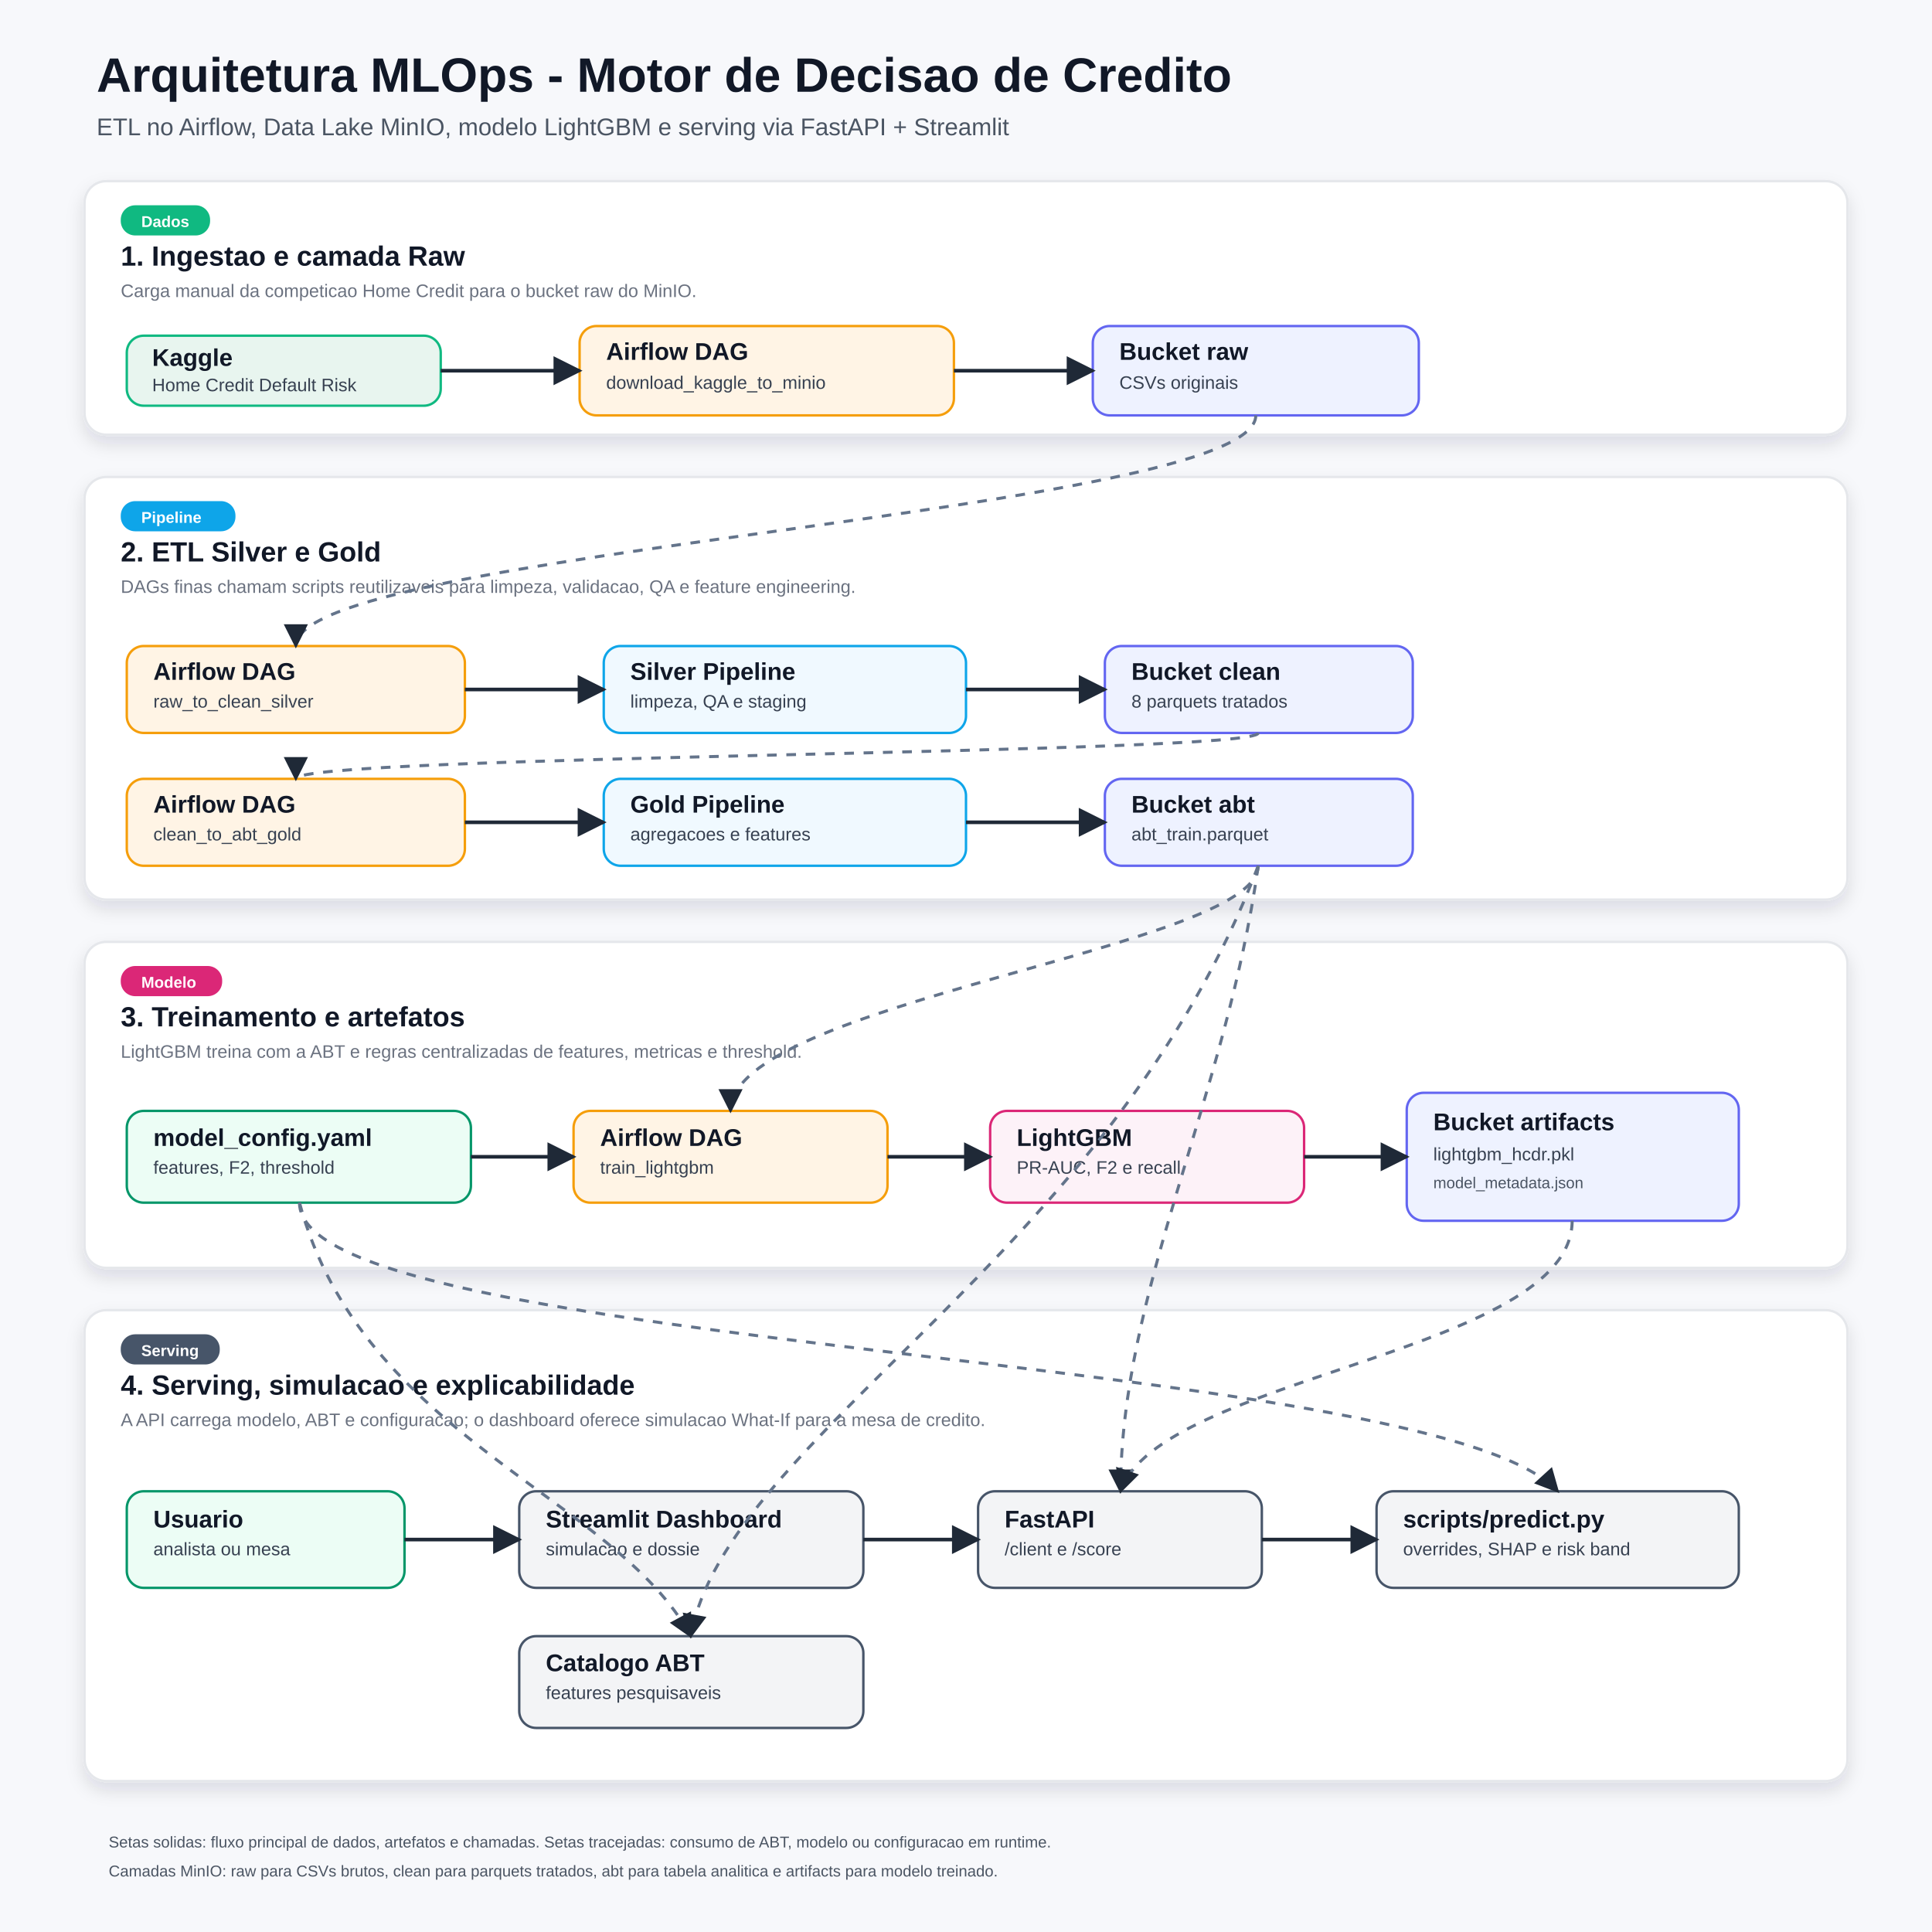
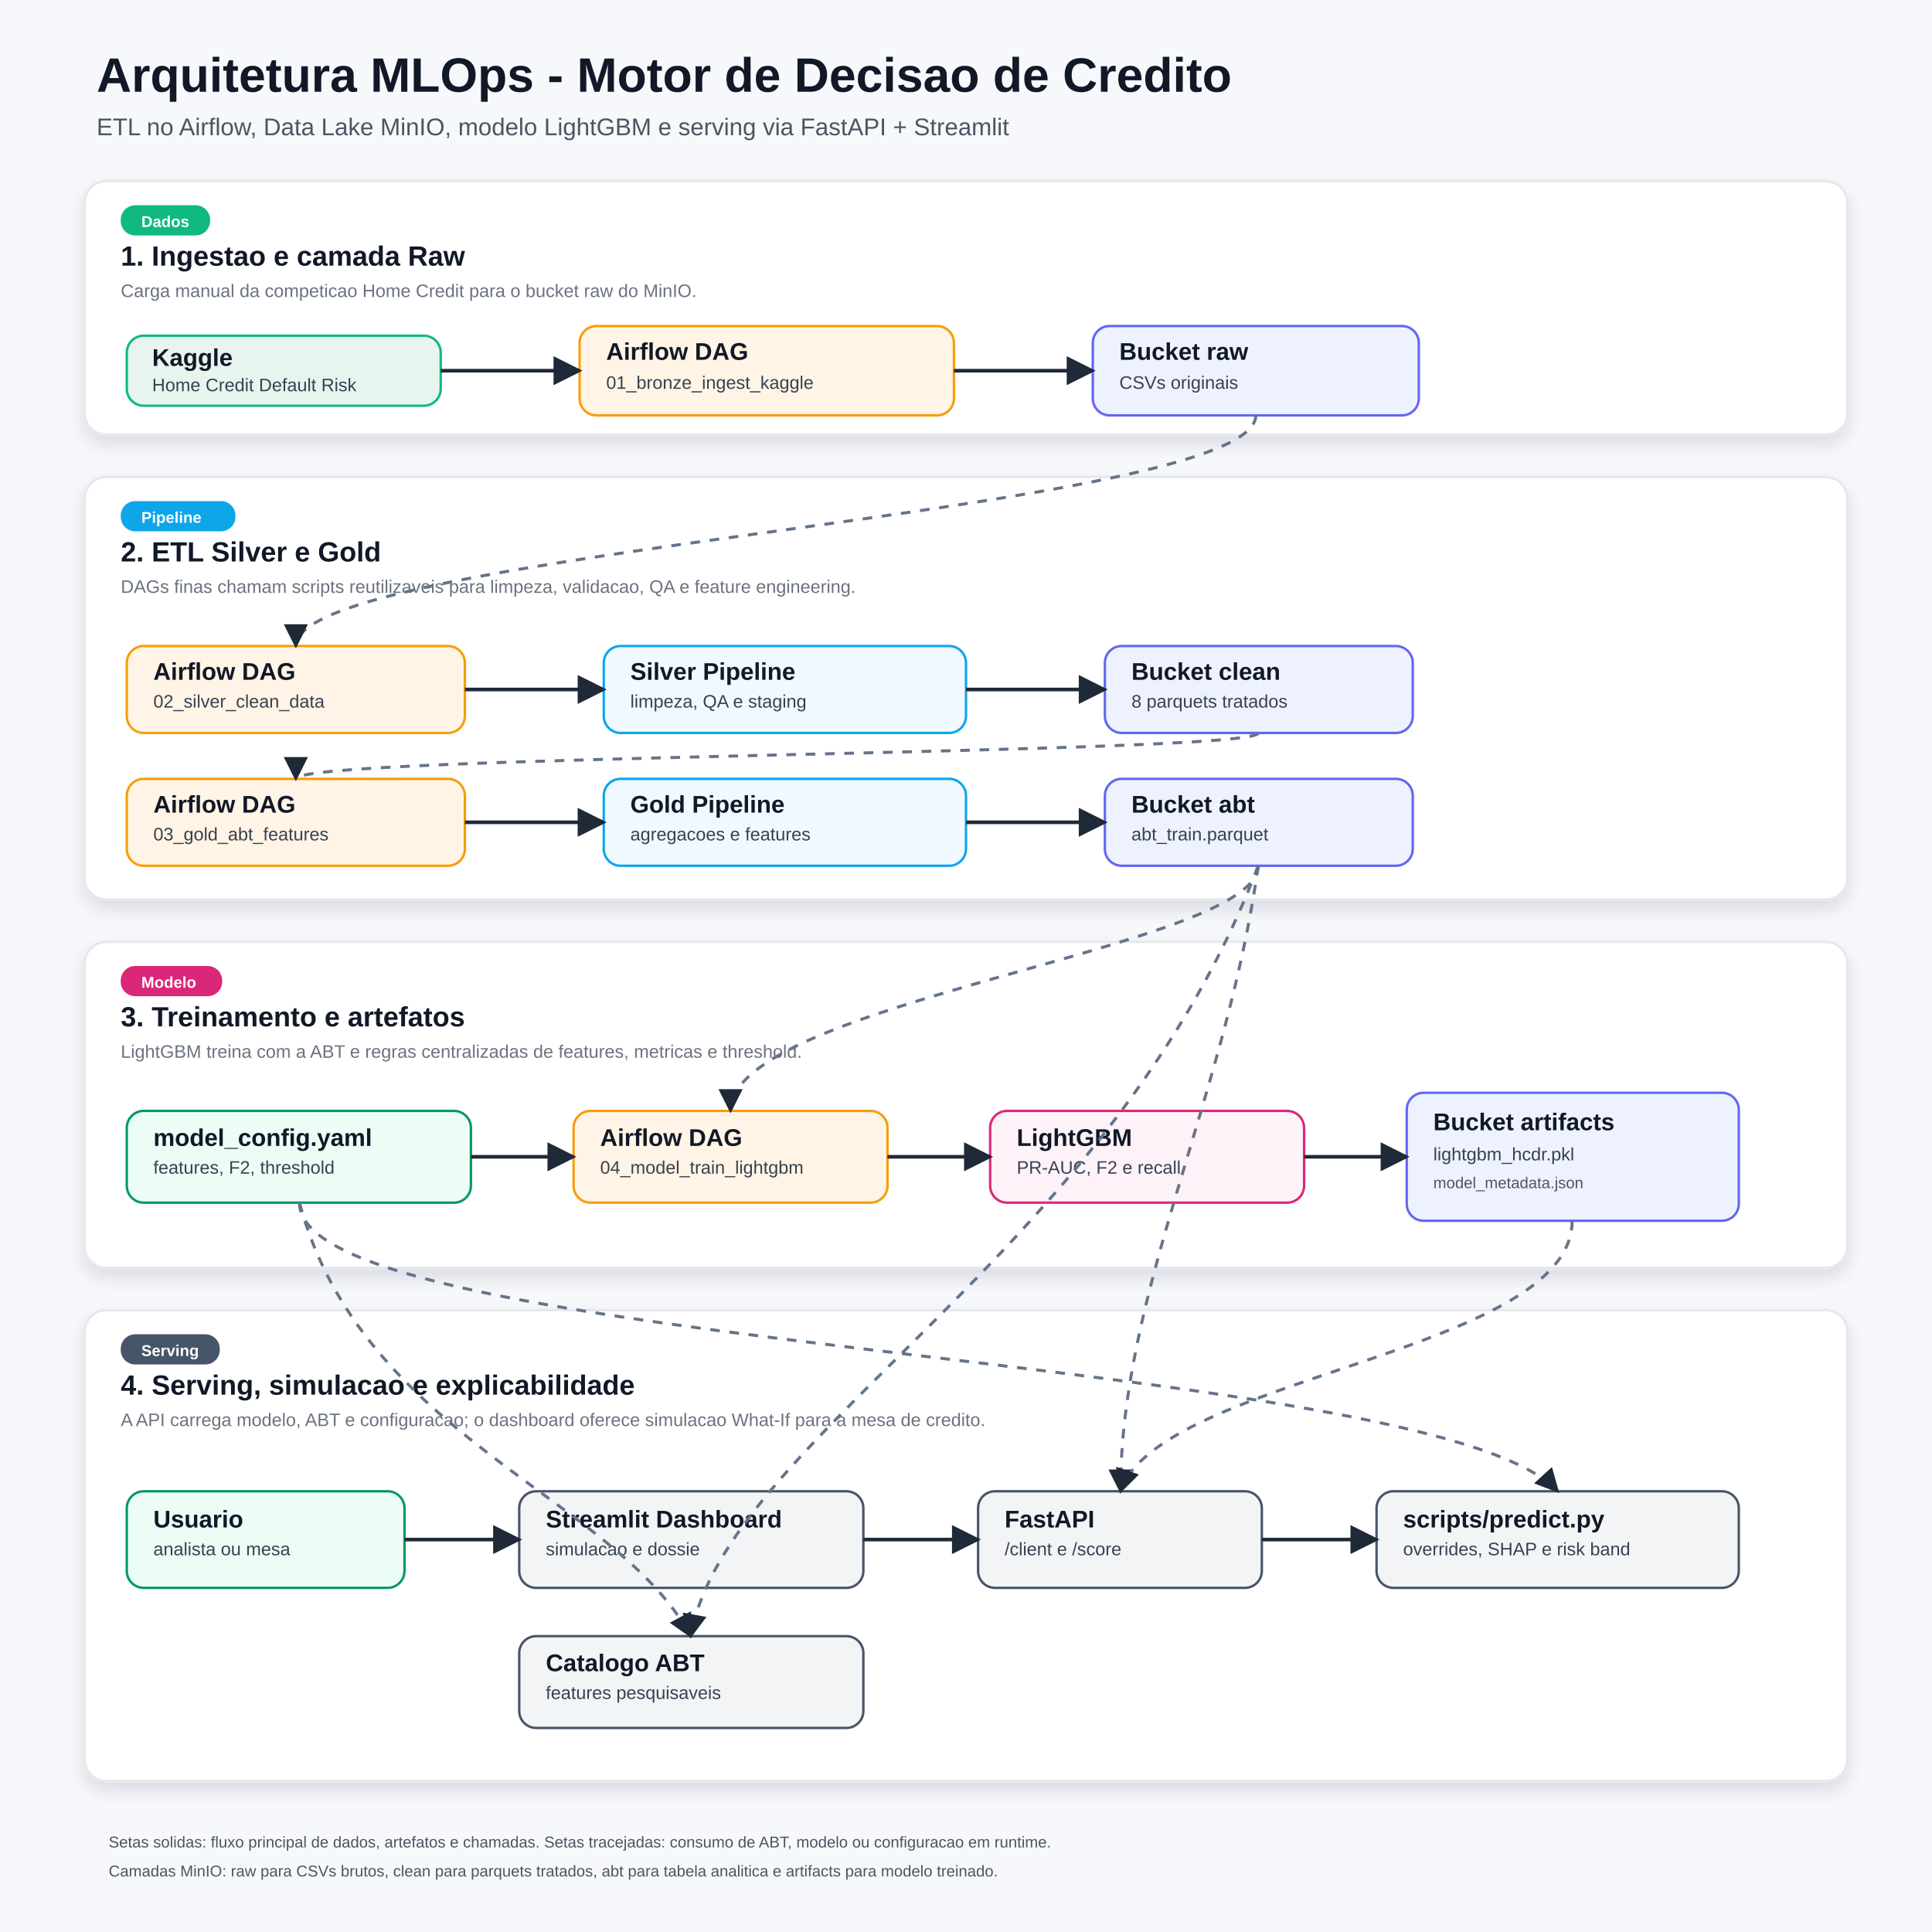
<svg xmlns="http://www.w3.org/2000/svg" width="1600" height="1600" viewBox="0 0 1600 1600" role="img" aria-labelledby="title desc">
  <defs>
    <marker id="arrow" viewBox="0 0 10 10" refX="9" refY="5" markerWidth="8" markerHeight="8" orient="auto-start-reverse">
      <path d="M 0 0 L 10 5 L 0 10 z" fill="#1f2937" />
    </marker>
    <filter id="shadow" x="-8%" y="-8%" width="116%" height="124%">
      <feDropShadow dx="0" dy="7" stdDeviation="7" flood-color="#0f172a" flood-opacity="0.12" />
    </filter>
    <style>
      .bg { fill: #f7f8fb; }
      .title { font: 700 40px Arial, sans-serif; fill: #111827; letter-spacing: 0; }
      .subtitle { font: 400 20px Arial, sans-serif; fill: #4b5563; letter-spacing: 0; }
      .lane-title { font: 700 23px Arial, sans-serif; fill: #111827; letter-spacing: 0; }
      .lane-note { font: 400 15px Arial, sans-serif; fill: #6b7280; letter-spacing: 0; }
      .box-title { font: 700 20px Arial, sans-serif; fill: #111827; letter-spacing: 0; }
      .box-text { font: 400 15px Arial, sans-serif; fill: #374151; letter-spacing: 0; }
      .small { font: 400 13px Arial, sans-serif; fill: #4b5563; letter-spacing: 0; }
      .pill { font: 700 13px Arial, sans-serif; fill: #ffffff; letter-spacing: 0; }
      .line { stroke: #1f2937; stroke-width: 3; fill: none; marker-end: url(#arrow); }
      .soft-line { stroke: #64748b; stroke-width: 2.5; fill: none; marker-end: url(#arrow); stroke-dasharray: 8 8; }
      .lane { fill: #ffffff; stroke: #e5e7eb; stroke-width: 2; rx: 18; filter: url(#shadow); }
      .source { fill: #e8f5ef; stroke: #10b981; stroke-width: 2; rx: 14; }
      .airflow { fill: #fff4e5; stroke: #f59e0b; stroke-width: 2; rx: 14; }
      .minio { fill: #eef2ff; stroke: #6366f1; stroke-width: 2; rx: 14; }
      .etl { fill: #f0f9ff; stroke: #0ea5e9; stroke-width: 2; rx: 14; }
      .model { fill: #fdf2f8; stroke: #db2777; stroke-width: 2; rx: 14; }
      .serving { fill: #f3f4f6; stroke: #475569; stroke-width: 2; rx: 14; }
      .governance { fill: #ecfdf5; stroke: #059669; stroke-width: 2; rx: 14; }
    </style>
  </defs>
  <rect class="bg" width="1600" height="1600" />
  <text class="title" x="80" y="76">Arquitetura MLOps - Motor de Decisao de Credito</text>
  <text class="subtitle" x="80" y="112">ETL no Airflow, Data Lake MinIO, modelo LightGBM e serving via FastAPI + Streamlit</text>
  <rect class="lane" x="70" y="150" width="1460" height="210" />
  <rect x="100" y="170" width="74" height="25" rx="12" fill="#10b981" />
  <text class="pill" x="117" y="188">Dados</text>
  <text class="lane-title" x="100" y="220">1. Ingestao e camada Raw</text>
  <text class="lane-note" x="100" y="246">Carga manual da competicao Home Credit para o bucket raw do MinIO.</text>
  <rect class="source" x="105" y="278" width="260" height="58" />
  <text class="box-title" x="126" y="303">Kaggle</text>
  <text class="box-text" x="126" y="324">Home Credit Default Risk</text>
  <rect class="airflow" x="480" y="270" width="310" height="74" />
  <text class="box-title" x="502" y="298">Airflow DAG</text>
-   <text class="box-text" x="502" y="322">download_kaggle_to_minio</text>
+   <text class="box-text" x="502" y="322">01_bronze_ingest_kaggle</text>
  <rect class="minio" x="905" y="270" width="270" height="74" />
  <text class="box-title" x="927" y="298">Bucket raw</text>
  <text class="box-text" x="927" y="322">CSVs originais</text>
  <line class="line" x1="365" y1="307" x2="480" y2="307" />
  <line class="line" x1="790" y1="307" x2="905" y2="307" />
  <rect class="lane" x="70" y="395" width="1460" height="350" />
  <rect x="100" y="415" width="95" height="25" rx="12" fill="#0ea5e9" />
  <text class="pill" x="117" y="433">Pipeline</text>
  <text class="lane-title" x="100" y="465">2. ETL Silver e Gold</text>
  <text class="lane-note" x="100" y="491">DAGs finas chamam scripts reutilizaveis para limpeza, validacao, QA e feature engineering.</text>
  <rect class="airflow" x="105" y="535" width="280" height="72" />
  <text class="box-title" x="127" y="563">Airflow DAG</text>
-   <text class="box-text" x="127" y="586">raw_to_clean_silver</text>
+   <text class="box-text" x="127" y="586">02_silver_clean_data</text>
  <rect class="etl" x="500" y="535" width="300" height="72" />
  <text class="box-title" x="522" y="563">Silver Pipeline</text>
  <text class="box-text" x="522" y="586">limpeza, QA e staging</text>
  <rect class="minio" x="915" y="535" width="255" height="72" />
  <text class="box-title" x="937" y="563">Bucket clean</text>
  <text class="box-text" x="937" y="586">8 parquets tratados</text>
  <line class="line" x1="385" y1="571" x2="500" y2="571" />
  <line class="line" x1="800" y1="571" x2="915" y2="571" />
  <rect class="airflow" x="105" y="645" width="280" height="72" />
  <text class="box-title" x="127" y="673">Airflow DAG</text>
-   <text class="box-text" x="127" y="696">clean_to_abt_gold</text>
+   <text class="box-text" x="127" y="696">03_gold_abt_features</text>
  <rect class="etl" x="500" y="645" width="300" height="72" />
  <text class="box-title" x="522" y="673">Gold Pipeline</text>
  <text class="box-text" x="522" y="696">agregacoes e features</text>
  <rect class="minio" x="915" y="645" width="255" height="72" />
  <text class="box-title" x="937" y="673">Bucket abt</text>
  <text class="box-text" x="937" y="696">abt_train.parquet</text>
  <line class="line" x1="385" y1="681" x2="500" y2="681" />
  <line class="line" x1="800" y1="681" x2="915" y2="681" />
  <path class="soft-line" d="M 1040 344 C 1040 425, 245 455, 245 535" />
  <path class="soft-line" d="M 1042 607 C 1042 625, 245 625, 245 645" />
  <rect class="lane" x="70" y="780" width="1460" height="270" />
  <rect x="100" y="800" width="84" height="25" rx="12" fill="#db2777" />
  <text class="pill" x="117" y="818">Modelo</text>
  <text class="lane-title" x="100" y="850">3. Treinamento e artefatos</text>
  <text class="lane-note" x="100" y="876">LightGBM treina com a ABT e regras centralizadas de features, metricas e threshold.</text>
  <rect class="governance" x="105" y="920" width="285" height="76" />
  <text class="box-title" x="127" y="949">model_config.yaml</text>
  <text class="box-text" x="127" y="972">features, F2, threshold</text>
  <rect class="airflow" x="475" y="920" width="260" height="76" />
  <text class="box-title" x="497" y="949">Airflow DAG</text>
-   <text class="box-text" x="497" y="972">train_lightgbm</text>
+   <text class="box-text" x="497" y="972">04_model_train_lightgbm</text>
  <rect class="model" x="820" y="920" width="260" height="76" />
  <text class="box-title" x="842" y="949">LightGBM</text>
  <text class="box-text" x="842" y="972">PR-AUC, F2 e recall</text>
  <rect class="minio" x="1165" y="905" width="275" height="106" />
  <text class="box-title" x="1187" y="936">Bucket artifacts</text>
  <text class="box-text" x="1187" y="961">lightgbm_hcdr.pkl</text>
  <text class="small" x="1187" y="984">model_metadata.json</text>
  <line class="line" x1="390" y1="958" x2="475" y2="958" />
  <line class="line" x1="735" y1="958" x2="820" y2="958" />
  <line class="line" x1="1080" y1="958" x2="1165" y2="958" />
  <path class="soft-line" d="M 1042 717 C 1042 785, 605 830, 605 920" />
  <rect class="lane" x="70" y="1085" width="1460" height="390" />
  <rect x="100" y="1105" width="82" height="25" rx="12" fill="#475569" />
  <text class="pill" x="117" y="1123">Serving</text>
  <text class="lane-title" x="100" y="1155">4. Serving, simulacao e explicabilidade</text>
  <text class="lane-note" x="100" y="1181">A API carrega modelo, ABT e configuracao; o dashboard oferece simulacao What-If para a mesa de credito.</text>
  <rect class="governance" x="105" y="1235" width="230" height="80" />
  <text class="box-title" x="127" y="1265">Usuario</text>
  <text class="box-text" x="127" y="1288">analista ou mesa</text>
  <rect class="serving" x="430" y="1235" width="285" height="80" />
  <text class="box-title" x="452" y="1265">Streamlit Dashboard</text>
  <text class="box-text" x="452" y="1288">simulacao e dossie</text>
  <rect class="serving" x="810" y="1235" width="235" height="80" />
  <text class="box-title" x="832" y="1265">FastAPI</text>
  <text class="box-text" x="832" y="1288">/client e /score</text>
  <rect class="serving" x="1140" y="1235" width="300" height="80" />
  <text class="box-title" x="1162" y="1265">scripts/predict.py</text>
  <text class="box-text" x="1162" y="1288">overrides, SHAP e risk band</text>
  <line class="line" x1="335" y1="1275" x2="430" y2="1275" />
  <line class="line" x1="715" y1="1275" x2="810" y2="1275" />
  <line class="line" x1="1045" y1="1275" x2="1140" y2="1275" />
  <rect class="serving" x="430" y="1355" width="285" height="76" />
  <text class="box-title" x="452" y="1384">Catalogo ABT</text>
  <text class="box-text" x="452" y="1407">features pesquisaveis</text>
  <path class="soft-line" d="M 1042 717 C 1015 910, 928 1070, 928 1235" />
  <path class="soft-line" d="M 1302 1011 C 1302 1120, 960 1140, 928 1235" />
  <path class="soft-line" d="M 248 996 C 248 1120, 1185 1120, 1290 1235" />
  <path class="soft-line" d="M 1042 717 C 920 1040, 602 1190, 572 1355" />
  <path class="soft-line" d="M 248 996 C 300 1190, 510 1240, 572 1355" />
  <text class="small" x="90" y="1530">Setas solidas: fluxo principal de dados, artefatos e chamadas. Setas tracejadas: consumo de ABT, modelo ou configuracao em runtime.</text>
  <text class="small" x="90" y="1554">Camadas MinIO: raw para CSVs brutos, clean para parquets tratados, abt para tabela analitica e artifacts para modelo treinado.</text>
</svg>
